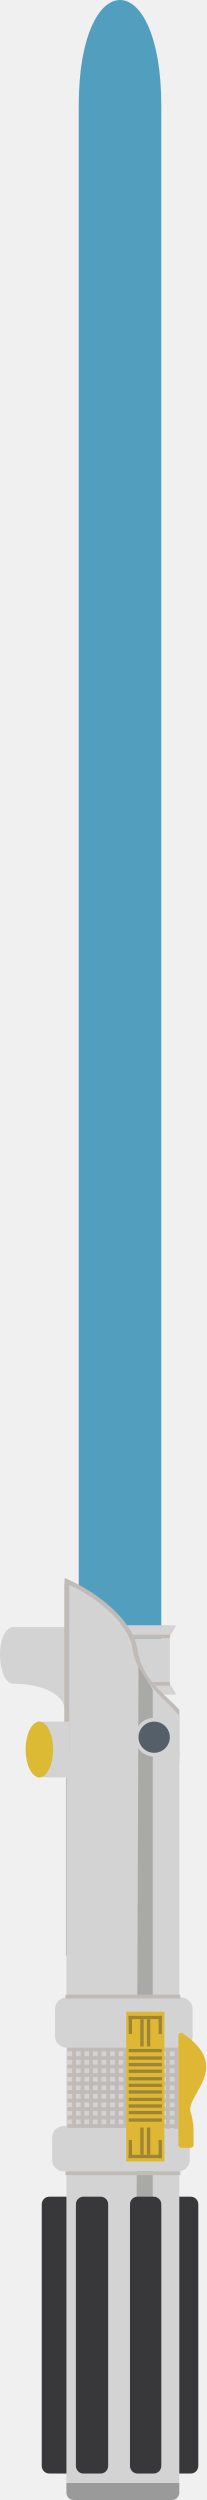
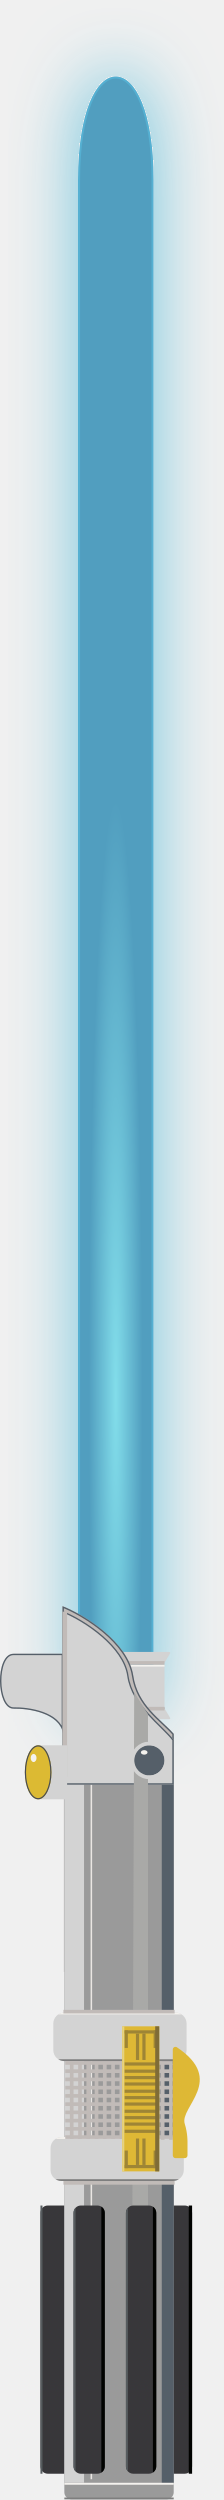
- <svg xmlns="http://www.w3.org/2000/svg" width="218" height="2635" viewBox="0 0 218 2635" fill="none">
-   <path d="M14.627 1715H68.626V1801.65C64.626 1779.34 30.96 1774.43 14.627 1774.76C-4.373 1774.76 -5.372 1715 14.627 1715Z" fill="#D3D3D3" />
-   <path d="M83 111.287V1786.46H170V111.287C170 -37.096 83 -37.096 83 111.287Z" fill="#519EBF" />
-   <rect x="96" y="1726.95" width="83" height="48.801" fill="#D3D3D3" />
-   <path d="M178.291 1725.97L185.101 1714.52C185.497 1713.85 185.017 1713.01 184.241 1713.01H116C115.448 1713.01 115 1713.46 115 1714.01V1725.45C115 1726.01 115.448 1726.45 116 1726.45H177.431C177.784 1726.45 178.11 1726.27 178.291 1725.97Z" fill="#D3D3D3" />
-   <path d="M178.291 1773.25L185.101 1784.7C185.497 1785.37 185.017 1786.21 184.241 1786.21H116C115.448 1786.21 115 1785.76 115 1785.21V1773.77C115 1773.21 115.448 1772.77 116 1772.77H177.431C177.784 1772.77 178.11 1772.95 178.291 1773.25Z" fill="#D3D3D3" />
-   <rect width="83" height="3.984" transform="matrix(1 0 0 -1 96 1726.95)" fill="#C1BBB8" />
-   <rect width="83" height="3.984" transform="matrix(1 0 0 -1 96 1776.75)" fill="#C1BBB8" />
-   <path d="M44 2323.3C44 2318.89 47.582 2315.3 52 2315.3H78V2607.11H52C47.582 2607.11 44 2603.53 44 2599.11V2323.3Z" fill="#38373A" />
-   <path d="M176 2315.3H201C205.418 2315.3 209 2318.89 209 2323.3V2599.11C209 2603.53 205.418 2607.11 201 2607.11H176V2315.3Z" fill="#38373A" />
-   <rect x="69.515" y="1865.99" width="103.123" height="195.138" fill="url(#paint0_linear_196_24473)" />
-   <rect x="70" y="1850.2" width="119" height="766.87" fill="#D3D3D3" />
-   <path d="M189 1802.15V1851.44H68V1663.21C92.14 1672.84 139.56 1702.55 145 1738.9C149.844 1771.27 175.5 1786.71 189 1802.15Z" fill="#C1BBB8" />
-   <path d="M189 1808.62V1857.42H70V1669.19C92.981 1678.82 135.28 1706.55 139.889 1738.9C144.5 1771.27 176.5 1792.19 189 1808.62Z" fill="#D3D3D3" />
-   <path d="M146 1756.83C153 1768.28 155.5 1771.77 161 1780.73V2326.51H144L146 1756.83Z" fill="#A9A9A7" />
-   <rect x="80" y="2315.3" width="34" height="291.809" rx="8" fill="#38373A" />
-   <path d="M137 2323.3C137 2318.89 140.582 2315.3 145 2315.3H162C166.418 2315.3 170 2318.89 170 2323.3V2599.11C170 2603.53 166.418 2607.11 162 2607.11H145C140.582 2607.11 137 2603.53 137 2599.11V2323.3Z" fill="#38373A" />
-   <path d="M70 2617.07H189V2627.27C189 2631.54 185.537 2635 181.266 2635H77.734C73.463 2635 70 2631.54 70 2627.27V2617.07Z" fill="#9A9A9A" />
-   <path d="M68 1669.19H73V1848.44C73 1850.65 71.209 1852.44 69 1852.44H68V1669.19Z" fill="#C1BBB8" />
-   <rect x="40" y="1814.59" width="33" height="58.76" fill="#D3D3D3" />
-   <ellipse cx="41.5" cy="1843.97" rx="14.5" ry="29.38" fill="#DCBA33" />
-   <path d="M162.5 1849.46C172.71 1849.46 181 1841.22 181 1831.03C181 1820.84 172.71 1812.59 162.5 1812.59C152.29 1812.59 144 1820.84 144 1831.03C144 1841.22 152.29 1849.46 162.5 1849.46Z" fill="#555F69" stroke="#D3D3D3" stroke-width="4" />
-   <rect x="58" y="2105.41" width="145" height="52.785" rx="12" fill="#D3D3D3" />
-   <rect x="55" y="2240.85" width="145" height="47.805" rx="12" fill="#D3D3D3" />
-   <rect width="121" height="3.984" transform="matrix(1 0 0 -1 69 2292.64)" fill="#C1BBB8" />
-   <rect width="121" height="3.984" transform="matrix(1 0 0 -1 69 2106.4)" fill="#C1BBB8" />
-   <rect width="117" height="3.984" transform="matrix(1 0 0 -1 71 2242.85)" fill="#C1BBB8" />
-   <rect width="117" height="3.984" transform="matrix(1 0 0 -1 71 2233.88)" fill="#C1BBB8" />
-   <rect width="117" height="3.984" transform="matrix(1 0 0 -1 71 2224.92)" fill="#C1BBB8" />
-   <rect width="117" height="3.984" transform="matrix(1 0 0 -1 71 2215.96)" fill="#C1BBB8" />
-   <rect width="117" height="3.984" transform="matrix(1 0 0 -1 71 2206.99)" fill="#C1BBB8" />
-   <rect width="117" height="3.984" transform="matrix(1 0 0 -1 71 2198.03)" fill="#C1BBB8" />
-   <rect width="117" height="3.984" transform="matrix(1 0 0 -1 71 2189.07)" fill="#C1BBB8" />
-   <rect width="117" height="3.984" transform="matrix(1 0 0 -1 71 2180.1)" fill="#C1BBB8" />
-   <rect width="117" height="3.984" transform="matrix(1 0 0 -1 71 2171.14)" fill="#C1BBB8" />
-   <rect width="117" height="3.984" transform="matrix(1 0 0 -1 71 2162.18)" fill="#C1BBB8" />
-   <rect width="82.663" height="4" transform="matrix(-5.08426e-08 1 1 3.75804e-08 76 2160.18)" fill="#C1BBB8" />
-   <rect width="82.663" height="4" transform="matrix(-5.08426e-08 1 1 3.75804e-08 85 2160.18)" fill="#C1BBB8" />
-   <rect width="82.663" height="4" transform="matrix(-5.08426e-08 1 1 3.75804e-08 94 2160.18)" fill="#C1BBB8" />
-   <rect width="82.663" height="4" transform="matrix(-5.08426e-08 1 1 3.75804e-08 103 2160.18)" fill="#C1BBB8" />
-   <rect width="82.663" height="4" transform="matrix(-5.08426e-08 1 1 3.75804e-08 112 2160.18)" fill="#C1BBB8" />
-   <rect width="82.663" height="4" transform="matrix(-5.08426e-08 1 1 3.75804e-08 121 2160.18)" fill="#C1BBB8" />
-   <rect width="82.663" height="4" transform="matrix(-5.08426e-08 1 1 3.75804e-08 130 2160.18)" fill="#C1BBB8" />
-   <rect width="82.663" height="4" transform="matrix(-5.08426e-08 1 1 3.75804e-08 139 2160.18)" fill="#C1BBB8" />
-   <rect width="82.663" height="4" transform="matrix(-5.08426e-08 1 1 3.75804e-08 148 2160.18)" fill="#C1BBB8" />
-   <rect width="82.663" height="4" transform="matrix(-5.08426e-08 1 1 3.75804e-08 157 2160.18)" fill="#C1BBB8" />
-   <rect width="82.663" height="4" transform="matrix(-5.08426e-08 1 1 3.75804e-08 166 2161.18)" fill="#C1BBB8" />
-   <rect width="82.663" height="4" transform="matrix(-5.08426e-08 1 1 3.75804e-08 175 2161.18)" fill="#C1BBB8" />
-   <rect width="82.663" height="4" transform="matrix(-5.08426e-08 1 1 3.75804e-08 184 2161.18)" fill="#C1BBB8" />
-   <rect x="133" y="2120.35" width="40.27" height="157.81" fill="#DEB835" />
+ <svg xmlns="http://www.w3.org/2000/svg" width="243" height="2720" viewBox="0 0 243 2720" fill="none">
+   <g filter="url(#filter0_d_4033_1065)">
+     <path d="M166 195.614V1871.29H86V195.614C86 47.187 166 47.187 166 195.614Z" fill="url(#paint0_radial_4033_1065)" stroke-width="2.268" stroke="#55B0D2" />
+   </g>
+   <path d="M14.627 1799.29H68.626V1885.94C64.626 1863.63 30.96 1858.72 14.627 1859.05C-4.373 1859.05 -5.372 1799.29 14.627 1799.29Z" fill="#D3D3D3" />
+   <mask id="stroke0_4033_1065" fill="white">
+     <path d="M14.627 1799.29H68.626V1885.94C64.626 1863.63 30.96 1858.72 14.627 1859.05C-4.373 1859.05 -5.372 1799.29 14.627 1799.29Z" />
+   </mask>
+   <path d="M68.626 1799.29H14.627C-5.372 1799.29 -4.373 1859.05 14.627 1859.05C30.96 1858.72 64.626 1863.63 68.626 1885.94V1799.29Z" stroke-width="3" stroke="#555F69" mask="url(#stroke0_4033_1065)" />
+   <rect x="96" y="1811.25" width="83" height="48.801" fill="#D3D3D3" />
+   <g clip-path="url(#clip0_4033_1065)">
+     <rect x="96" y="1811.25" width="83" height="2" fill="#F4F2EE" />
+     <rect x="96" y="1858.05" width="83" height="2" fill="#7E7E7E" />
+   </g>
+   <path d="M178.291 1810.26L185.101 1798.81C185.497 1798.15 185.017 1797.3 184.241 1797.3H116C115.448 1797.3 115 1797.75 115 1798.3V1809.75C115 1810.3 115.448 1810.75 116 1810.75H177.431C177.784 1810.75 178.11 1810.56 178.291 1810.26Z" fill="#D3D3D3" />
+   <path d="M178.291 1857.55L185.101 1868.99C185.497 1869.66 185.017 1870.5 184.241 1870.5H116C115.448 1870.5 115 1870.06 115 1869.5V1858.06C115 1857.51 115.448 1857.06 116 1857.06H177.431C177.784 1857.06 178.11 1857.24 178.291 1857.55Z" fill="#D3D3D3" />
+   <rect x="96" y="1807.26" width="83" height="3.984" fill="#C1BBB8" />
+   <rect x="96" y="1857.06" width="83" height="3.984" fill="#C1BBB8" />
+   <path d="M44 2407.6C44 2403.18 47.582 2399.6 52 2399.6H78V2691.41H52C47.582 2691.41 44 2687.83 44 2683.41V2407.6Z" fill="#38373A" />
+   <g clip-path="url(#clip1_4033_1065)">
+     <rect x="44" y="2399.6" width="2.21" height="291.809" fill="#575C5F" />
+     <rect x="74.26" y="2399.6" width="3.74" height="291.809" fill="#010200" />
+   </g>
+   <path d="M176 2399.6H201C205.418 2399.6 209 2403.18 209 2407.6V2683.41C209 2687.83 205.418 2691.41 201 2691.41H176V2399.6Z" fill="#38373A" />
+   <g clip-path="url(#clip2_4033_1065)">
+     <rect x="176" y="2399.6" width="2.145" height="291.809" fill="#575C5F" />
+     <rect x="205.37" y="2399.6" width="3.63" height="291.809" fill="#010200" />
+   </g>
+   <rect x="69.515" y="1950.29" width="103.123" height="195.138" fill="url(#paint1_linear_4033_1065)" />
+   <rect x="70" y="1934.5" width="119" height="766.87" fill="#9A9A9A" />
+   <g clip-path="url(#clip3_4033_1065)">
+     <rect x="70" y="1934.5" width="21.42" height="766.87" fill="#D3D3D3" />
+     <rect x="176" y="1934.5" width="13" height="766.87" fill="#555F69" />
+     <rect x="98.56" y="1938.5" width="1.666" height="758.87" fill="#EAE6E3" />
+   </g>
+   <path d="M189 1886.44V1935.74H68V1747.51C92.14 1757.13 139.56 1786.85 145 1823.2C149.844 1855.57 175.5 1871 189 1886.44Z" fill="#C1BBB8" />
+   <mask id="stroke1_4033_1065" fill="white">
+     <path d="M189 1886.44V1935.74H68V1747.51C92.14 1757.13 139.56 1786.85 145 1823.2C149.844 1855.57 175.5 1871 189 1886.44Z" />
+   </mask>
+   <path d="M189 1935.74V1886.44C175.5 1871 149.844 1855.57 145 1823.2C139.56 1786.85 92.14 1757.13 68 1747.51V1935.74H189Z" stroke-width="3" stroke="#555F69" mask="url(#stroke1_4033_1065)" />
+   <path d="M189 1892.91V1941.71H70V1753.48C92.981 1763.11 135.28 1790.85 139.889 1823.2C144.5 1855.57 176.5 1876.48 189 1892.91Z" fill="#D3D3D3" />
+   <mask id="stroke2_4033_1065" fill="white">
+     <path d="M189 1892.91V1941.71H70V1753.48C92.981 1763.11 135.28 1790.85 139.889 1823.2C144.5 1855.57 176.5 1876.48 189 1892.91Z" />
+   </mask>
+   <path d="M189 1941.71V1892.91C176.5 1876.48 144.5 1855.57 139.889 1823.2C135.28 1790.85 92.981 1763.11 70 1753.48V1941.71H189Z" stroke-width="3" stroke="#555F69" mask="url(#stroke2_4033_1065)" />
+   <path d="M146 1841.12C153 1852.58 155.5 1856.06 161 1865.03V2410.8H144L146 1841.12Z" fill="#A9A9A7" />
+   <rect x="80" y="2399.6" width="34" height="291.809" rx="8" fill="#38373A" />
+   <g clip-path="url(#clip4_4033_1065)">
+     <rect x="80" y="2399.6" width="2.21" height="291.809" fill="#575C5F" />
+     <rect x="110.26" y="2399.6" width="3.74" height="291.809" fill="#010200" />
+   </g>
+   <path d="M137 2407.6C137 2403.18 140.582 2399.6 145 2399.6H162C166.418 2399.6 170 2403.18 170 2407.6V2683.41C170 2687.83 166.418 2691.41 162 2691.41H145C140.582 2691.41 137 2687.83 137 2683.41V2407.6Z" fill="#38373A" />
+   <g clip-path="url(#clip5_4033_1065)">
+     <rect x="137" y="2399.6" width="2.145" height="291.809" fill="#575C5F" />
+     <rect x="166.37" y="2399.6" width="3.63" height="291.809" fill="#010200" />
+   </g>
+   <path d="M70 2701.37H189V2711.56C189 2715.83 185.537 2719.29 181.266 2719.29H77.734C73.463 2719.29 70 2715.83 70 2711.56V2701.37Z" fill="#9A9A9A" />
+   <g clip-path="url(#clip6_4033_1065)">
+     <rect x="70" y="2701.37" width="119" height="2" fill="#F4F2EE" />
+     <rect x="70" y="2717.29" width="119" height="2" fill="#7E7E7E" />
+   </g>
+   <path d="M68 1753.48H73V1932.73C73 1934.94 71.209 1936.73 69 1936.73H68V1753.48Z" fill="#C1BBB8" />
+   <rect x="40" y="1898.89" width="33" height="58.76" fill="#D3D3D3" />
+   <ellipse cx="41.5" cy="1928.27" rx="14.5" ry="29.38" fill="#DCBA33" />
+   <mask id="stroke3_4033_1065" fill="white">
+     <path d="M56 1928.27C56 1944.49 49.508 1957.65 41.5 1957.65C33.492 1957.65 27 1944.49 27 1928.27C27 1912.04 33.492 1898.89 41.5 1898.89C49.508 1898.89 56 1912.04 56 1928.27Z" />
+   </mask>
+   <ellipse cx="41.5" cy="1928.27" rx="14.5" ry="29.38" stroke-width="2.61" stroke="#484C52" mask="url(#stroke3_4033_1065)" />
+   <ellipse cx="36.57" cy="1912.7" rx="3.19" ry="4.407" fill="#F4F2EE" />
+   <ellipse cx="162.5" cy="1915.32" rx="16.5" ry="16.433" fill="#555F69" />
+   <mask id="stroke4_4033_1065" maskUnits="userSpaceOnUse" x="142" y="1894.89" width="41" height="41" fill="black">
+     <rect fill="white" x="142" y="1894.89" width="41" height="41" />
+     <path d="M179 1915.32C179 1924.4 171.613 1931.75 162.5 1931.75C153.387 1931.75 146 1924.4 146 1915.32C146 1906.25 153.387 1898.89 162.5 1898.89C171.613 1898.89 179 1906.25 179 1915.32Z" />
+   </mask>
+   <ellipse cx="162.5" cy="1915.32" rx="16.5" ry="16.433" stroke-width="8" stroke="#D3D3D3" mask="url(#stroke4_4033_1065)" />
+   <ellipse cx="156.89" cy="1906.61" rx="3.63" ry="2.465" fill="#F4F2EE" />
+   <rect x="58" y="2189.7" width="145" height="52.785" rx="12" fill="#D3D3D3" />
+   <g clip-path="url(#clip7_4033_1065)">
+     <rect x="58" y="2189.7" width="145" height="2" fill="#F4F2EE" />
+     <rect x="58" y="2240.49" width="145" height="2" fill="#7E7E7E" />
+   </g>
+   <rect x="55" y="2325.15" width="145" height="47.805" rx="12" fill="#D3D3D3" />
+   <g clip-path="url(#clip8_4033_1065)">
+     <rect x="55" y="2325.15" width="145" height="2" fill="#F4F2EE" />
+     <rect x="55" y="2370.95" width="145" height="2" fill="#7E7E7E" />
+   </g>
+   <rect x="69" y="2372.95" width="121" height="3.984" fill="#C1BBB8" />
+   <rect x="69" y="2186.71" width="121" height="3.984" fill="#C1BBB8" />
+   <rect x="71" y="2323.16" width="117" height="3.984" fill="#C1BBB8" />
+   <rect x="71" y="2314.19" width="117" height="3.984" fill="#C1BBB8" />
+   <rect x="71" y="2305.23" width="117" height="3.984" fill="#C1BBB8" />
+   <rect x="71" y="2296.27" width="117" height="3.984" fill="#C1BBB8" />
+   <rect x="71" y="2287.3" width="117" height="3.984" fill="#C1BBB8" />
+   <rect x="71" y="2278.34" width="117" height="3.984" fill="#C1BBB8" />
+   <rect x="71" y="2269.38" width="117" height="3.984" fill="#C1BBB8" />
+   <rect x="71" y="2260.41" width="117" height="3.984" fill="#C1BBB8" />
+   <rect x="71" y="2251.45" width="117" height="3.984" fill="#C1BBB8" />
+   <rect x="71" y="2242.49" width="117" height="3.984" fill="#C1BBB8" />
+   <rect x="76" y="2244.48" width="4" height="82.663" fill="#C1BBB8" />
+   <rect x="85" y="2244.48" width="4" height="82.663" fill="#C1BBB8" />
+   <rect x="94" y="2244.48" width="4" height="82.663" fill="#C1BBB8" />
+   <rect x="103" y="2244.48" width="4" height="82.663" fill="#C1BBB8" />
+   <rect x="112" y="2244.48" width="4" height="82.663" fill="#C1BBB8" />
+   <rect x="121" y="2244.48" width="4" height="82.663" fill="#C1BBB8" />
+   <rect x="130" y="2244.48" width="4" height="82.663" fill="#C1BBB8" />
+   <rect x="139" y="2244.48" width="4" height="82.663" fill="#C1BBB8" />
+   <rect x="148" y="2244.48" width="4" height="82.663" fill="#C1BBB8" />
+   <rect x="157" y="2244.48" width="4" height="82.663" fill="#C1BBB8" />
+   <rect x="166" y="2245.47" width="4" height="82.663" fill="#C1BBB8" />
+   <rect x="175" y="2245.47" width="4" height="82.663" fill="#C1BBB8" />
+   <rect x="184" y="2245.47" width="4" height="82.663" fill="#C1BBB8" />
+   <rect x="133" y="2204.64" width="40.27" height="157.81" fill="#DEB835" />
+   <g clip-path="url(#clip9_4033_1065)">
+     <rect x="133" y="2204.64" width="2.215" height="157.81" fill="#E7D381" />
+     <rect x="168.84" y="2204.64" width="4.43" height="157.81" fill="#7F6C36" />
+   </g>
  <g opacity="0.67">
-     <rect width="35.017" height="3.488" transform="matrix(-1 -8.70675e-08 -7.48247e-08 1 170.644 2232.82)" fill="#7F6C36" />
-     <rect width="35.017" height="3.488" transform="matrix(-1 -8.70675e-08 -7.48247e-08 1 170.644 2224.97)" fill="#7F6C36" />
-     <rect width="35.017" height="3.488" transform="matrix(-1 -8.70675e-08 -7.48247e-08 1 170.644 2218)" fill="#7F6C36" />
-     <rect width="35.017" height="3.488" transform="matrix(-1 -8.70675e-08 -7.48247e-08 1 170.644 2211.02)" fill="#7F6C36" />
-     <rect width="35.017" height="3.488" transform="matrix(-1 -8.70675e-08 -7.48247e-08 1 170.644 2203.18)" fill="#7F6C36" />
-     <rect width="35.017" height="3.488" transform="matrix(-1 -8.70675e-08 -7.48247e-08 1 170.644 2196.2)" fill="#7F6C36" />
-     <rect width="35.017" height="3.488" transform="matrix(-1 -8.70675e-08 -7.48247e-08 1 170.644 2189.23)" fill="#7F6C36" />
-     <rect width="35.017" height="3.488" transform="matrix(-1 -8.70675e-08 -7.48247e-08 1 170.644 2181.38)" fill="#7F6C36" />
-     <rect width="35.017" height="3.488" transform="matrix(-1 -8.70675e-08 -7.48247e-08 1 170.644 2174.4)" fill="#7F6C36" />
-     <rect width="35.017" height="3.488" transform="matrix(-1 -8.70675e-08 -7.48247e-08 1 170.644 2167.43)" fill="#7F6C36" />
-     <rect width="35.017" height="3.488" transform="matrix(-1 -8.70675e-08 -7.48247e-08 1 170.644 2159.58)" fill="#7F6C36" />
-     <rect width="35.017" height="3.488" transform="matrix(-1 -8.70675e-08 -7.48247e-08 1 170.644 2124.71)" fill="#7F6C36" />
-     <rect width="28.772" height="3.502" transform="matrix(1.0885e-08 1 1 -2.71988e-08 147.882 2128.19)" fill="#7F6C36" />
-     <rect width="28.772" height="3.502" transform="matrix(1.0885e-08 1 1 -2.71988e-08 154.886 2128.19)" fill="#7F6C36" />
-     <rect width="19.181" height="3.502" transform="matrix(1.19735e-08 1 1 -2.47262e-08 167.142 2124.71)" fill="#7F6C36" />
-     <rect width="19.181" height="3.502" transform="matrix(1.19249e-08 1 1 -2.48271e-08 135.626 2124.71)" fill="#7F6C36" />
-     <rect x="170.644" y="2274.67" width="35.017" height="3.488" transform="rotate(180 170.644 2274.67)" fill="#7F6C36" />
-     <rect x="147.882" y="2271.18" width="28.772" height="3.502" transform="rotate(-90 147.882 2271.18)" fill="#7F6C36" />
-     <rect x="154.886" y="2271.18" width="28.772" height="3.502" transform="rotate(-90 154.886 2271.18)" fill="#7F6C36" />
-     <rect x="167.142" y="2274.67" width="19.181" height="3.502" transform="rotate(-90 167.142 2274.67)" fill="#7F6C36" />
-     <rect x="135.626" y="2274.67" width="19.181" height="3.502" transform="rotate(-90 135.626 2274.67)" fill="#7F6C36" />
+     <rect x="135.626" y="2317.11" width="35.017" height="3.488" fill="#7F6C36" />
+     <rect x="135.626" y="2309.27" width="35.017" height="3.488" fill="#7F6C36" />
+     <rect x="135.626" y="2302.29" width="35.017" height="3.488" fill="#7F6C36" />
+     <rect x="135.626" y="2295.32" width="35.017" height="3.488" fill="#7F6C36" />
+     <rect x="135.626" y="2287.47" width="35.017" height="3.488" fill="#7F6C36" />
+     <rect x="135.626" y="2280.49" width="35.017" height="3.488" fill="#7F6C36" />
+     <rect x="135.626" y="2273.52" width="35.017" height="3.488" fill="#7F6C36" />
+     <rect x="135.626" y="2265.67" width="35.017" height="3.488" fill="#7F6C36" />
+     <rect x="135.626" y="2258.7" width="35.017" height="3.488" fill="#7F6C36" />
+     <rect x="135.626" y="2251.72" width="35.017" height="3.488" fill="#7F6C36" />
+     <rect x="135.626" y="2243.87" width="35.017" height="3.488" fill="#7F6C36" />
+     <rect x="135.626" y="2209" width="35.017" height="3.488" fill="#7F6C36" />
+     <rect x="147.882" y="2212.49" width="3.502" height="28.772" fill="#7F6C36" />
+     <rect x="154.886" y="2212.49" width="3.502" height="28.772" fill="#7F6C36" />
+     <rect x="167.142" y="2209" width="3.502" height="19.181" fill="#7F6C36" />
+     <rect x="135.626" y="2209" width="3.502" height="19.181" fill="#7F6C36" />
+     <rect x="135.626" y="2355.48" width="35.017" height="3.488" fill="#7F6C36" />
+     <rect x="147.882" y="2326.7" width="3.502" height="28.772" fill="#7F6C36" />
+     <rect x="154.886" y="2326.7" width="3.502" height="28.772" fill="#7F6C36" />
+     <rect x="167.142" y="2339.78" width="3.502" height="19.181" fill="#7F6C36" />
+     <rect x="135.626" y="2339.78" width="3.502" height="19.181" fill="#7F6C36" />
  </g>
-   <path d="M201 2226.41C195.157 2207.99 246.223 2179.16 192.543 2143.17C190.596 2141.87 188 2143.28 188 2145.62V2260.76C188 2262.42 189.343 2263.76 191 2263.76H201C202.657 2263.76 204 2262.42 204 2260.76V2246.89C204 2246.85 204.001 2246.82 204.002 2246.78C204.024 2246.01 204.229 2236.6 201 2226.41Z" fill="#DEB835" />
+   <path d="M201 2310.71C195.157 2292.28 246.223 2263.46 192.543 2227.47C190.596 2226.16 188 2227.57 188 2229.91V2345.06C188 2346.71 189.343 2348.06 191 2348.06H201C202.657 2348.06 204 2346.71 204 2345.06V2331.12C204 2331.12 204.37 2321.34 201 2310.71Z" fill="#DEB835" />
  <defs>
-     <linearGradient id="paint0_linear_196_24473" x1="172.639" y1="1967.41" x2="69.515" y2="1967.41" gradientUnits="userSpaceOnUse">
+     <filter id="filter0_d_4033_1065" x="9.266" y="0" width="233.468" height="1940.47" filterUnits="userSpaceOnUse" color-interpolation-filters="sRGB">
+       <feFlood flood-opacity="0" result="BackgroundImageFix" />
+       <feColorMatrix in="SourceAlpha" type="matrix" values="0 0 0 0 0 0 0 0 0 0 0 0 0 0 0 0 0 0 127 0" result="hardAlpha" />
+       <feOffset dy="-7.56" />
+       <feGaussianBlur stdDeviation="37.8" />
+       <feComposite in2="hardAlpha" operator="out" />
+       <feColorMatrix type="matrix" values="0 0 0 0 0.451 0 0 0 0 0.774 0 0 0 0 0.867 0 0 0 1 0" />
+       <feBlend mode="normal" in2="BackgroundImageFix" result="effect1_dropShadow_4033_1065" />
+       <feBlend mode="normal" in="SourceGraphic" in2="effect1_dropShadow_4033_1065" result="shape" />
+     </filter>
+     <radialGradient id="paint0_radial_4033_1065" cx="0" cy="0" r="1" gradientUnits="userSpaceOnUse" gradientTransform="translate(125.926 1519.71) rotate(90) scale(650.448 29.1191)">
+       <stop stop-color="#82DDEA" />
+       <stop offset="1" stop-color="#519EBF" />
+     </radialGradient>
+     <linearGradient id="paint1_linear_4033_1065" x1="172.639" y1="2051.71" x2="69.515" y2="2051.71" gradientUnits="userSpaceOnUse">
      <stop offset="0.24" stop-color="#A5A6A3" />
      <stop offset="0.25" stop-color="#D3D3D3" />
      <stop offset="0.59" stop-color="#D3D3D3" />
      <stop offset="0.6" stop-color="#A9A7A6" />
    </linearGradient>
+     <clipPath id="clip0_4033_1065">
+       <rect width="83" height="48.801" fill="white" transform="translate(96 1811.25)" />
+     </clipPath>
+     <clipPath id="clip1_4033_1065">
+       <rect width="34" height="291.809" fill="white" transform="translate(44 2399.6)" />
+     </clipPath>
+     <clipPath id="clip2_4033_1065">
+       <rect width="33" height="291.809" fill="white" transform="translate(176 2399.6)" />
+     </clipPath>
+     <clipPath id="clip3_4033_1065">
+       <rect width="119" height="766.87" fill="white" transform="translate(70 1934.5)" />
+     </clipPath>
+     <clipPath id="clip4_4033_1065">
+       <rect x="80" y="2399.6" width="34" height="291.809" rx="8" fill="white" />
+     </clipPath>
+     <clipPath id="clip5_4033_1065">
+       <rect x="137" y="2399.6" width="33" height="291.809" rx="8" fill="white" />
+     </clipPath>
+     <clipPath id="clip6_4033_1065">
+       <rect width="119" height="17.927" fill="white" transform="translate(70 2701.37)" />
+     </clipPath>
+     <clipPath id="clip7_4033_1065">
+       <rect x="58" y="2189.7" width="145" height="52.785" rx="12" fill="white" />
+     </clipPath>
+     <clipPath id="clip8_4033_1065">
+       <rect x="55" y="2325.15" width="145" height="47.805" rx="12" fill="white" />
+     </clipPath>
+     <clipPath id="clip9_4033_1065">
+       <rect width="40.27" height="157.81" fill="white" transform="translate(133 2204.64)" />
+     </clipPath>
  </defs>
</svg>
